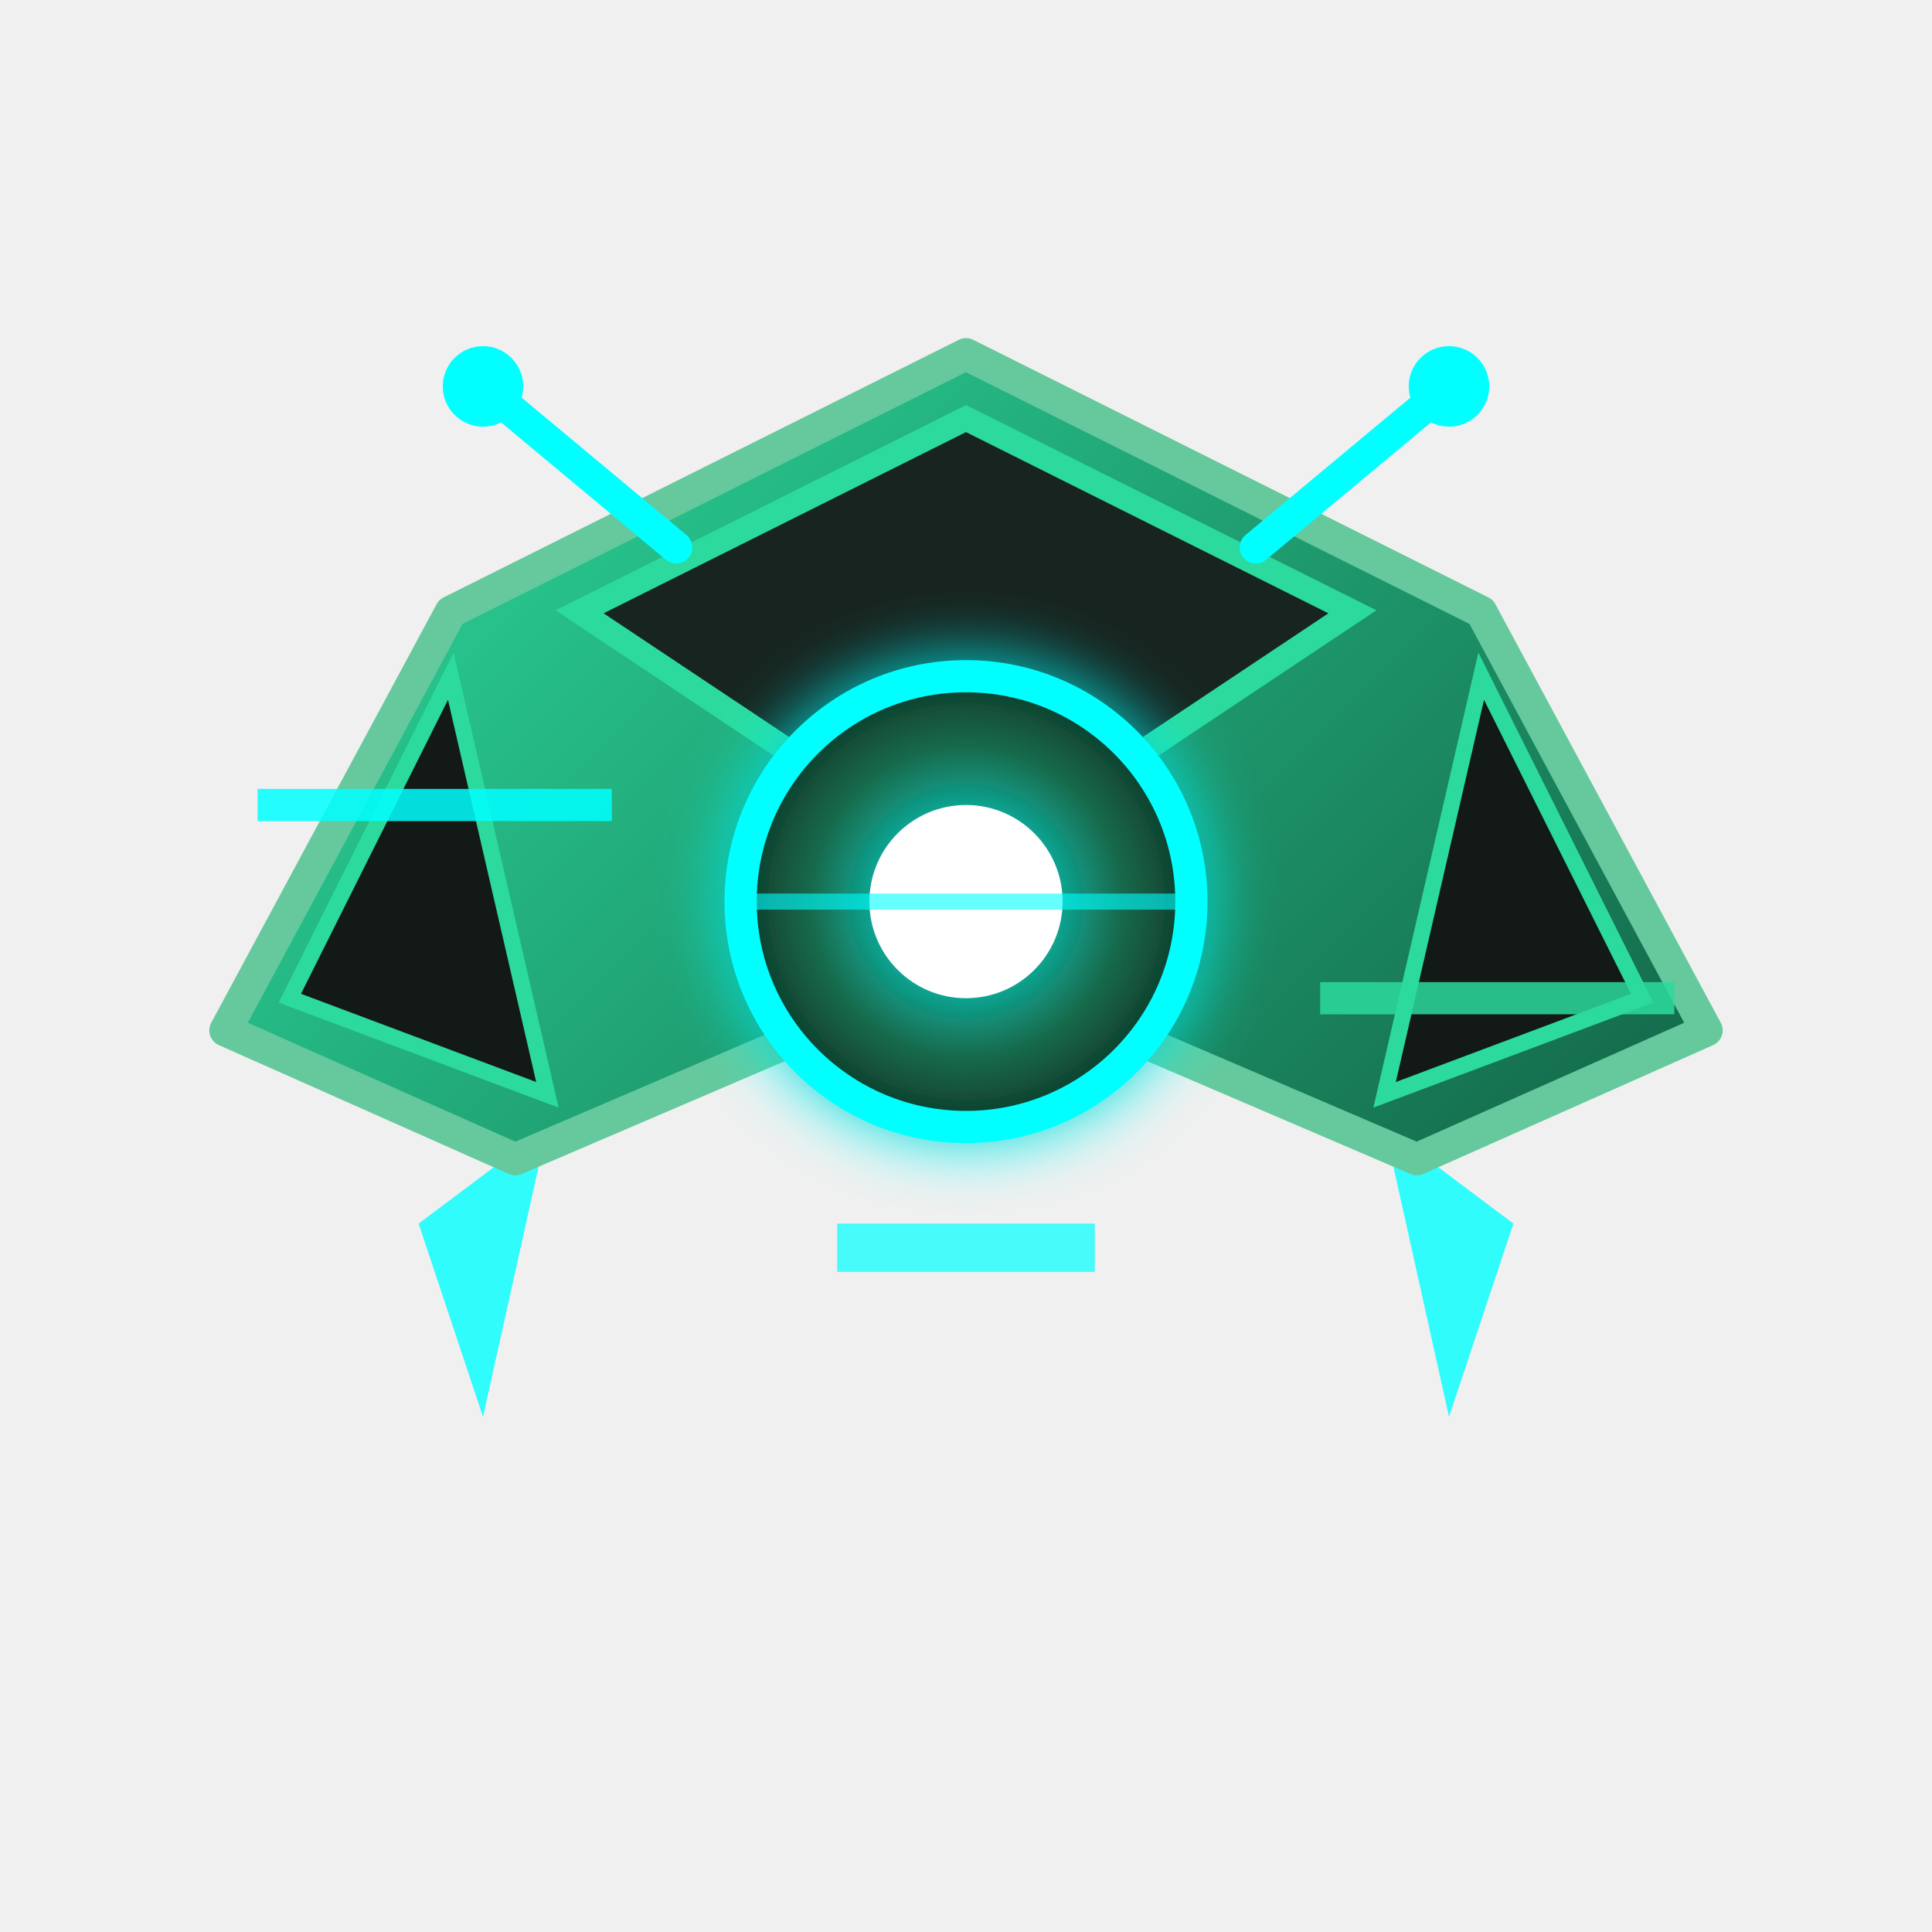
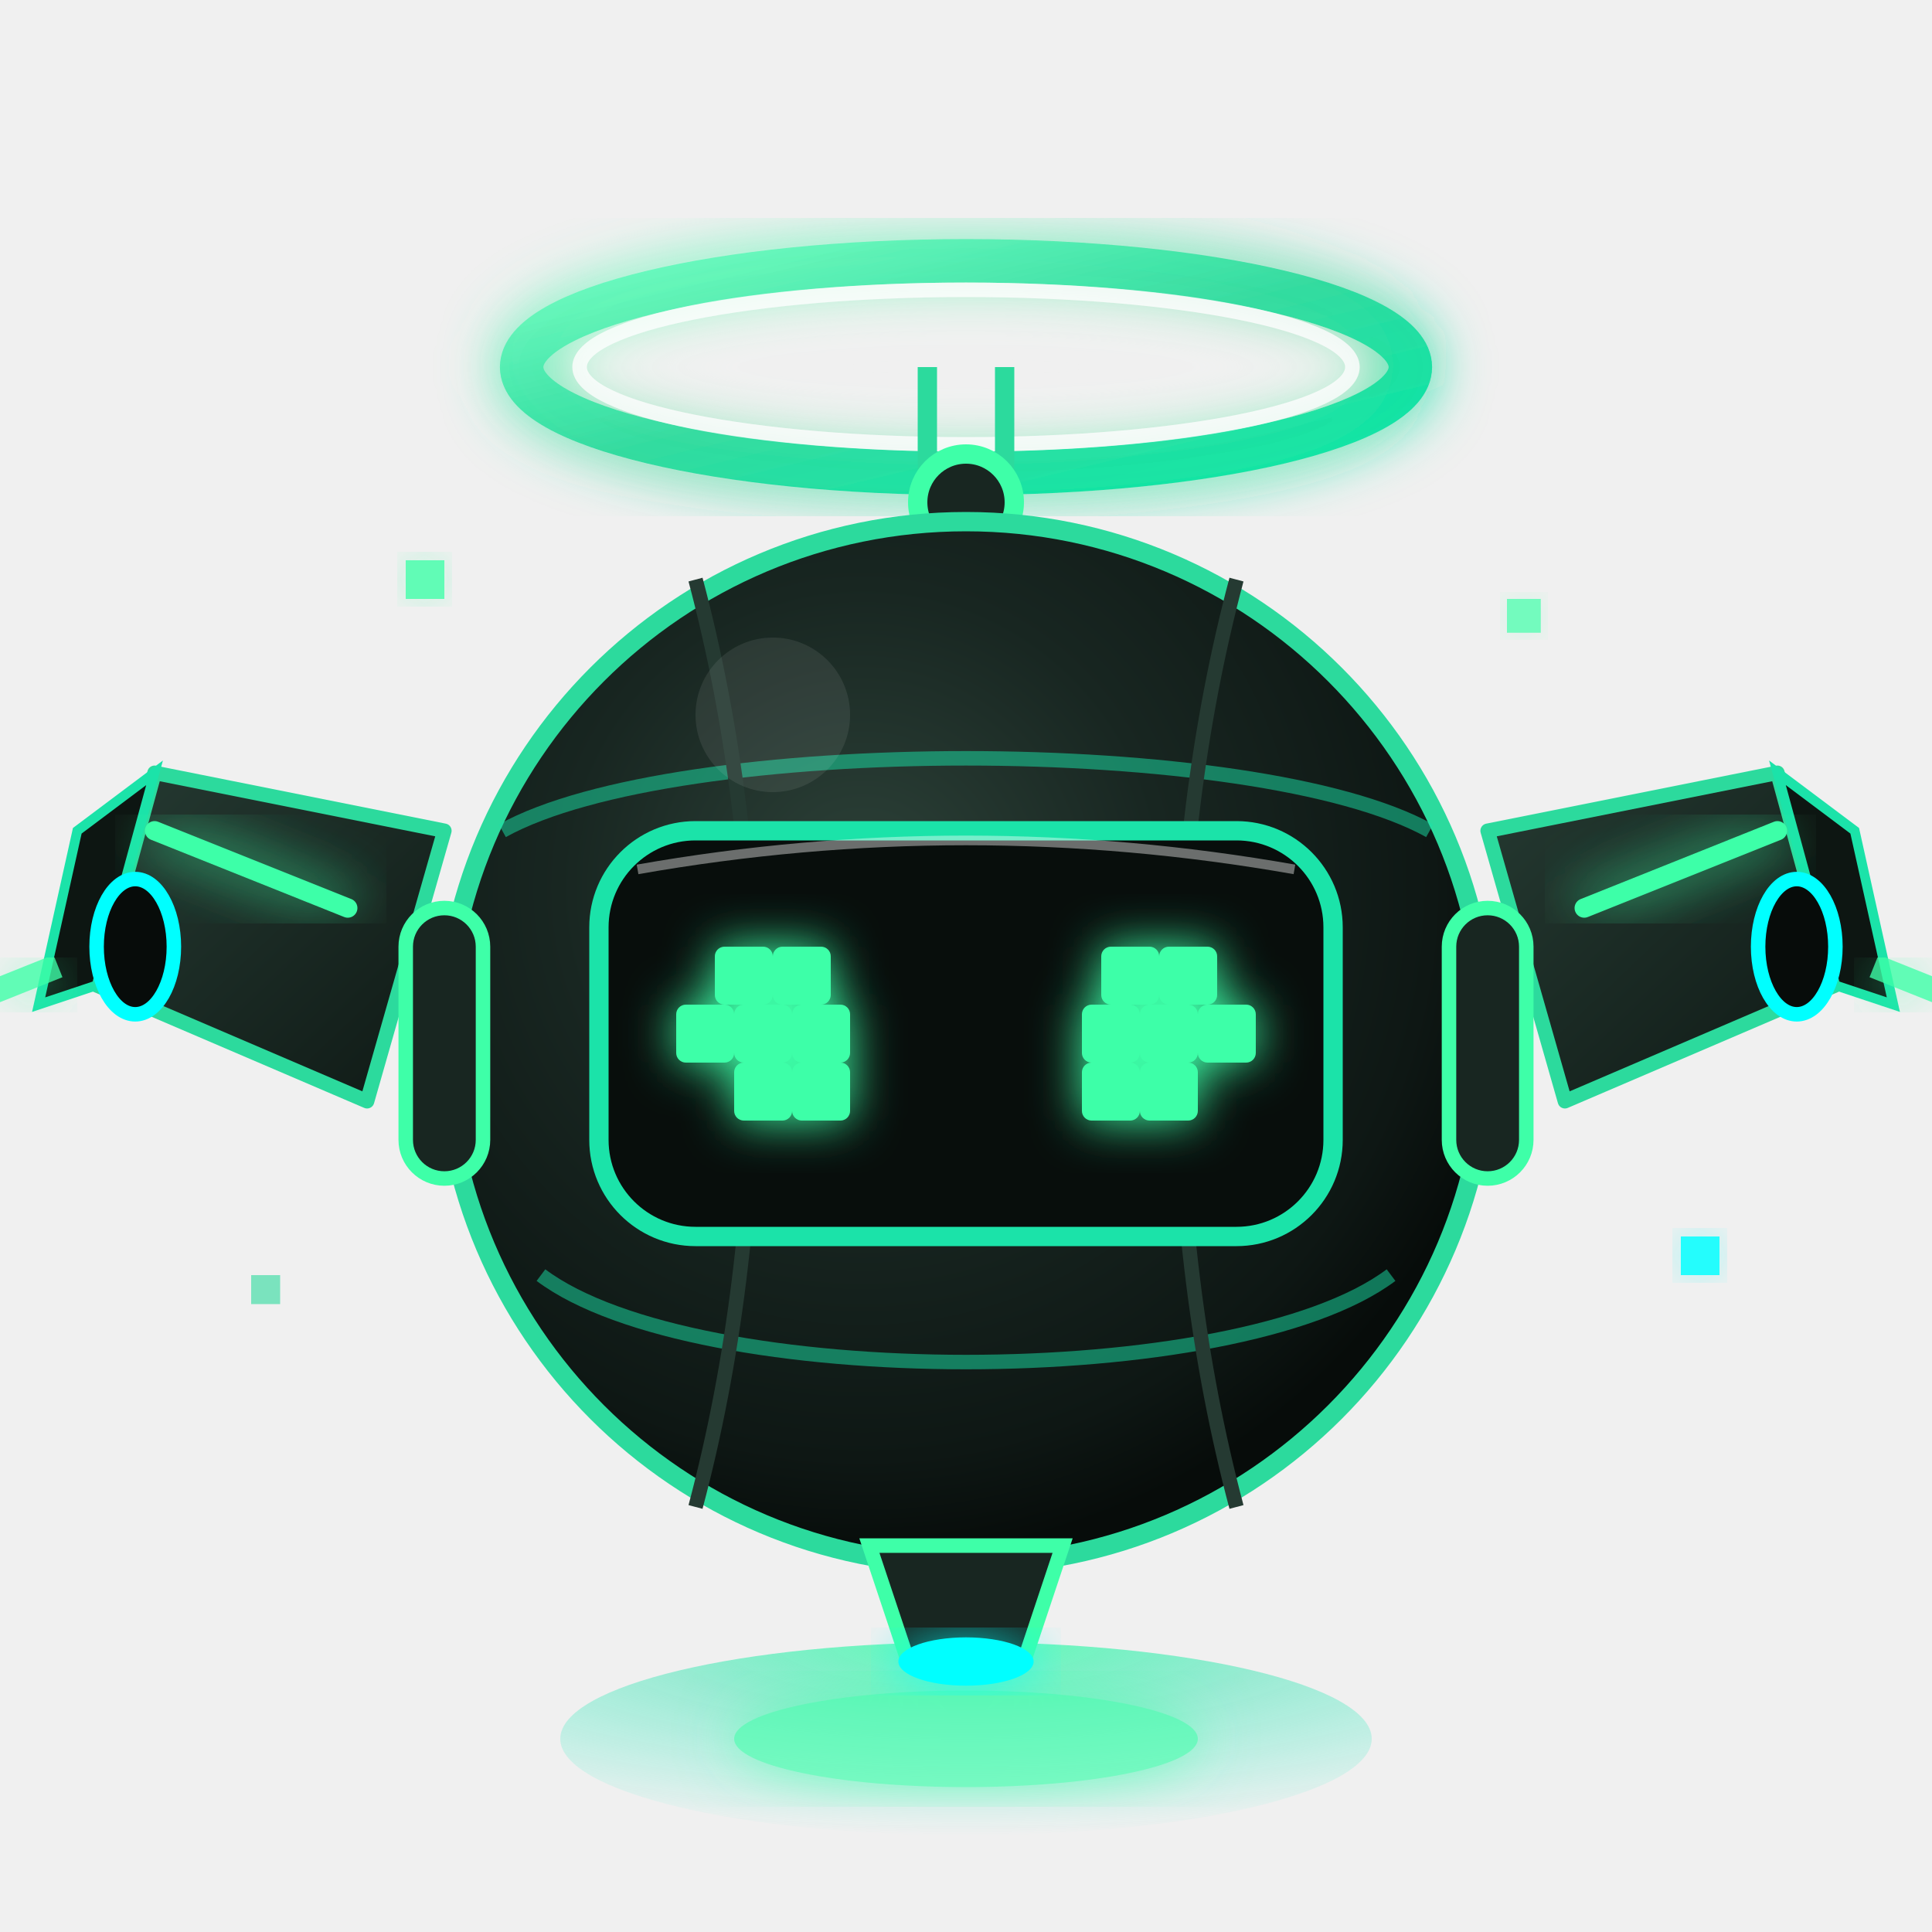
- <svg xmlns="http://www.w3.org/2000/svg" viewBox="0 0 120 120" width="120" height="120" fill="none" aria-hidden="true">
+ <svg xmlns="http://www.w3.org/2000/svg" viewBox="0 0 200 200" width="200" height="200" fill="none" aria-hidden="true">
  <defs>
-     <linearGradient id="drone-body" x1="20" y1="20" x2="100" y2="100" gradientUnits="userSpaceOnUse">
-       <stop offset="0%" stop-color="#2CDA9D" />
-       <stop offset="100%" stop-color="#0F523A" />
+     <radialGradient id="gd-orb-body" cx="40%" cy="35%" r="65%">
+       <stop offset="0%" stop-color="#2d4239" />
+       <stop offset="45%" stop-color="#182621" />
+       <stop offset="85%" stop-color="#0e1714" />
+       <stop offset="100%" stop-color="#070c0a" />
+     </radialGradient>
+     <linearGradient id="gd-halo-glow" x1="0%" y1="0%" x2="100%" y2="100%">
+       <stop offset="0%" stop-color="#72ffc2" />
+       <stop offset="50%" stop-color="#2cda9d" />
+       <stop offset="100%" stop-color="#00e5a3" />
    </linearGradient>
-     <radialGradient id="drone-eye" cx="60" cy="56" r="16" gradientUnits="userSpaceOnUse">
-       <stop offset="0%" stop-color="#00FFFF" />
-       <stop offset="60%" stop-color="#176B4D" />
-       <stop offset="100%" stop-color="#0A2218" />
+     <linearGradient id="gd-wing-facet" x1="0%" y1="0%" x2="100%" y2="100%">
+       <stop offset="0%" stop-color="#253a32" />
+       <stop offset="100%" stop-color="#0f1915" />
+     </linearGradient>
+     <radialGradient id="gd-repulsor-beam" cx="50%" cy="0%" r="100%">
+       <stop offset="0%" stop-color="#3effa8" stop-opacity="0.8" />
+       <stop offset="40%" stop-color="#1be3a9" stop-opacity="0.4" />
+       <stop offset="100%" stop-color="#0df2c9" stop-opacity="0" />
    </radialGradient>
-     <filter id="cyber-glow" x="-20%" y="-20%" width="140%" height="140%">
-       <feGaussianBlur stdDeviation="2" result="blur" />
+     <filter id="gd-cyber-glow" x="-20%" y="-20%" width="140%" height="140%">
+       <feGaussianBlur stdDeviation="3" result="blur" />
+       <feMerge>
+         <feMergeNode in="blur" />
+         <feMergeNode in="SourceGraphic" />
+       </feMerge>
+     </filter>
+     <filter id="gd-eye-glow" x="-30%" y="-30%" width="160%" height="160%">
+       <feGaussianBlur stdDeviation="2.5" result="blur" />
      <feMerge>
        <feMergeNode in="blur" />
        <feMergeNode in="SourceGraphic" />
      </feMerge>
    </filter>
  </defs>
-   <polygon points="26,76 34,70 30,88" fill="#00FFFF" opacity="0.8" />
-   <polygon points="94,76 86,70 90,88" fill="#00FFFF" opacity="0.8" />
-   <polygon points="60,22 92,38 106,64 88,72 60,60 32,72 14,64 28,38" fill="url(#drone-body)" stroke="#65C99D" stroke-width="2" stroke-linejoin="round" />
-   <polygon points="60,26 84,38 60,54 36,38" fill="#17241F" stroke="#2CDA9D" stroke-width="1.5" />
-   <polygon points="28,42 18,62 34,68" fill="#121916" stroke="#2CDA9D" stroke-width="1" />
-   <polygon points="92,42 102,62 86,68" fill="#121916" stroke="#2CDA9D" stroke-width="1" />
-   <path d="M42 34 L30 24 M78 34 L90 24" stroke="#00FFFF" stroke-width="2" stroke-linecap="round" />
-   <circle cx="30" cy="24" r="2.5" fill="#00FFFF" />
-   <circle cx="90" cy="24" r="2.5" fill="#00FFFF" />
-   <circle cx="60" cy="56" r="14" fill="url(#drone-eye)" stroke="#00FFFF" stroke-width="2" filter="url(#cyber-glow)" />
-   <circle cx="60" cy="56" r="6" fill="#FFFFFF" />
-   <line x1="46" y1="56" x2="74" y2="56" stroke="#00FFFF" stroke-width="1" opacity="0.6" />
-   <line x1="16" y1="50" x2="38" y2="50" stroke="#00FFFF" stroke-width="2" opacity="0.85" />
-   <line x1="82" y1="62" x2="104" y2="62" stroke="#2CDA9D" stroke-width="2" opacity="0.85" />
-   <rect x="52" y="76" width="16" height="3" fill="#00FFFF" opacity="0.7" />
+   <ellipse cx="100" cy="180" rx="42" ry="10" fill="url(#gd-repulsor-beam)" />
+   <ellipse cx="100" cy="180" rx="24" ry="5" fill="#3effa8" opacity="0.6" filter="url(#gd-cyber-glow)" />
+   <g filter="url(#gd-cyber-glow)">
+     <ellipse cx="100" cy="38" rx="46" ry="11" stroke="url(#gd-halo-glow)" stroke-width="4.5" fill="none" opacity="0.95" />
+     <ellipse cx="100" cy="38" rx="40" ry="8" stroke="#ffffff" stroke-width="1.5" fill="none" opacity="0.75" />
+   </g>
+   <path d="M96 38 L96 52 M104 38 L104 52" stroke="#2cda9d" stroke-width="2" />
+   <circle cx="100" cy="52" r="5" fill="#182621" stroke="#3effa8" stroke-width="2" />
+   <g>
+     <polygon points="46,86 16,80 10,102 38,114" fill="url(#gd-wing-facet)" stroke="#2cda9d" stroke-width="1.5" stroke-linejoin="round" />
+     <polygon points="16,80 8,86 4,104 10,102" fill="#0d1612" stroke="#1be3a9" stroke-width="1" />
+     <path d="M16 86 L36 94" stroke="#3effa8" stroke-width="2" stroke-linecap="round" filter="url(#gd-cyber-glow)" />
+     <ellipse cx="14" cy="98" rx="4" ry="7" fill="#070c0a" stroke="#00ffff" stroke-width="1.5" />
+     <path d="M6 100 L-4 104" stroke="#3effa8" stroke-width="2.5" opacity="0.8" filter="url(#gd-cyber-glow)" />
+   </g>
+   <g>
+     <polygon points="154,86 184,80 190,102 162,114" fill="url(#gd-wing-facet)" stroke="#2cda9d" stroke-width="1.5" stroke-linejoin="round" />
+     <polygon points="184,80 192,86 196,104 190,102" fill="#0d1612" stroke="#1be3a9" stroke-width="1" />
+     <path d="M184 86 L164 94" stroke="#3effa8" stroke-width="2" stroke-linecap="round" filter="url(#gd-cyber-glow)" />
+     <ellipse cx="186" cy="98" rx="4" ry="7" fill="#070c0a" stroke="#00ffff" stroke-width="1.5" />
+     <path d="M194 100 L204 104" stroke="#3effa8" stroke-width="2.5" opacity="0.8" filter="url(#gd-cyber-glow)" />
+   </g>
+   <circle cx="100" cy="108" r="54" fill="url(#gd-orb-body)" stroke="#2cda9d" stroke-width="2" />
+   <path d="M52 86 C70 76 130 76 148 86" stroke="#1be3a9" stroke-width="1.5" stroke-opacity="0.5" fill="none" />
+   <path d="M56 132 C72 144 128 144 144 132" stroke="#1be3a9" stroke-width="1.5" stroke-opacity="0.5" fill="none" />
+   <path d="M72 60 C80 90 80 126 72 156" stroke="#253a32" stroke-width="1.5" fill="none" />
+   <path d="M128 60 C120 90 120 126 128 156" stroke="#253a32" stroke-width="1.5" fill="none" />
+   <rect x="42" y="94" width="8" height="28" rx="4" fill="#182621" stroke="#3effa8" stroke-width="1.5" />
+   <rect x="150" y="94" width="8" height="28" rx="4" fill="#182621" stroke="#3effa8" stroke-width="1.5" />
+   <rect x="62" y="86" width="76" height="42" rx="10" fill="#080e0c" stroke="#1be3a9" stroke-width="2" />
+   <g fill="#3effa8" filter="url(#gd-eye-glow)">
+     <rect x="74" y="98" width="6" height="6" rx="1" />
+     <rect x="80" y="98" width="6" height="6" rx="1" />
+     <rect x="70" y="104" width="6" height="6" rx="1" />
+     <rect x="76" y="104" width="6" height="6" rx="1" />
+     <rect x="82" y="104" width="6" height="6" rx="1" />
+     <rect x="76" y="110" width="6" height="6" rx="1" />
+     <rect x="82" y="110" width="6" height="6" rx="1" />
+     <rect x="114" y="98" width="6" height="6" rx="1" />
+     <rect x="120" y="98" width="6" height="6" rx="1" />
+     <rect x="112" y="104" width="6" height="6" rx="1" />
+     <rect x="118" y="104" width="6" height="6" rx="1" />
+     <rect x="124" y="104" width="6" height="6" rx="1" />
+     <rect x="112" y="110" width="6" height="6" rx="1" />
+     <rect x="118" y="110" width="6" height="6" rx="1" />
+   </g>
+   <path d="M66 90 Q100 84 134 90" stroke="#ffffff" stroke-width="1" stroke-opacity="0.4" fill="none" />
+   <circle cx="80" cy="74" r="8" fill="#ffffff" opacity="0.08" />
+   <polygon points="90,160 110,160 106,172 94,172" fill="#182621" stroke="#3effa8" stroke-width="1.5" />
+   <ellipse cx="100" cy="172" rx="7" ry="2.5" fill="#00ffff" filter="url(#gd-cyber-glow)" />
+   <rect x="42" y="58" width="4" height="4" fill="#3effa8" opacity="0.8" filter="url(#gd-cyber-glow)" />
+   <rect x="156" y="62" width="3.5" height="3.5" fill="#3effa8" opacity="0.7" filter="url(#gd-cyber-glow)" />
+   <rect x="174" y="128" width="4" height="4" fill="#00ffff" opacity="0.85" filter="url(#gd-cyber-glow)" />
+   <rect x="26" y="132" width="3" height="3" fill="#2cda9d" opacity="0.6" />
</svg>
